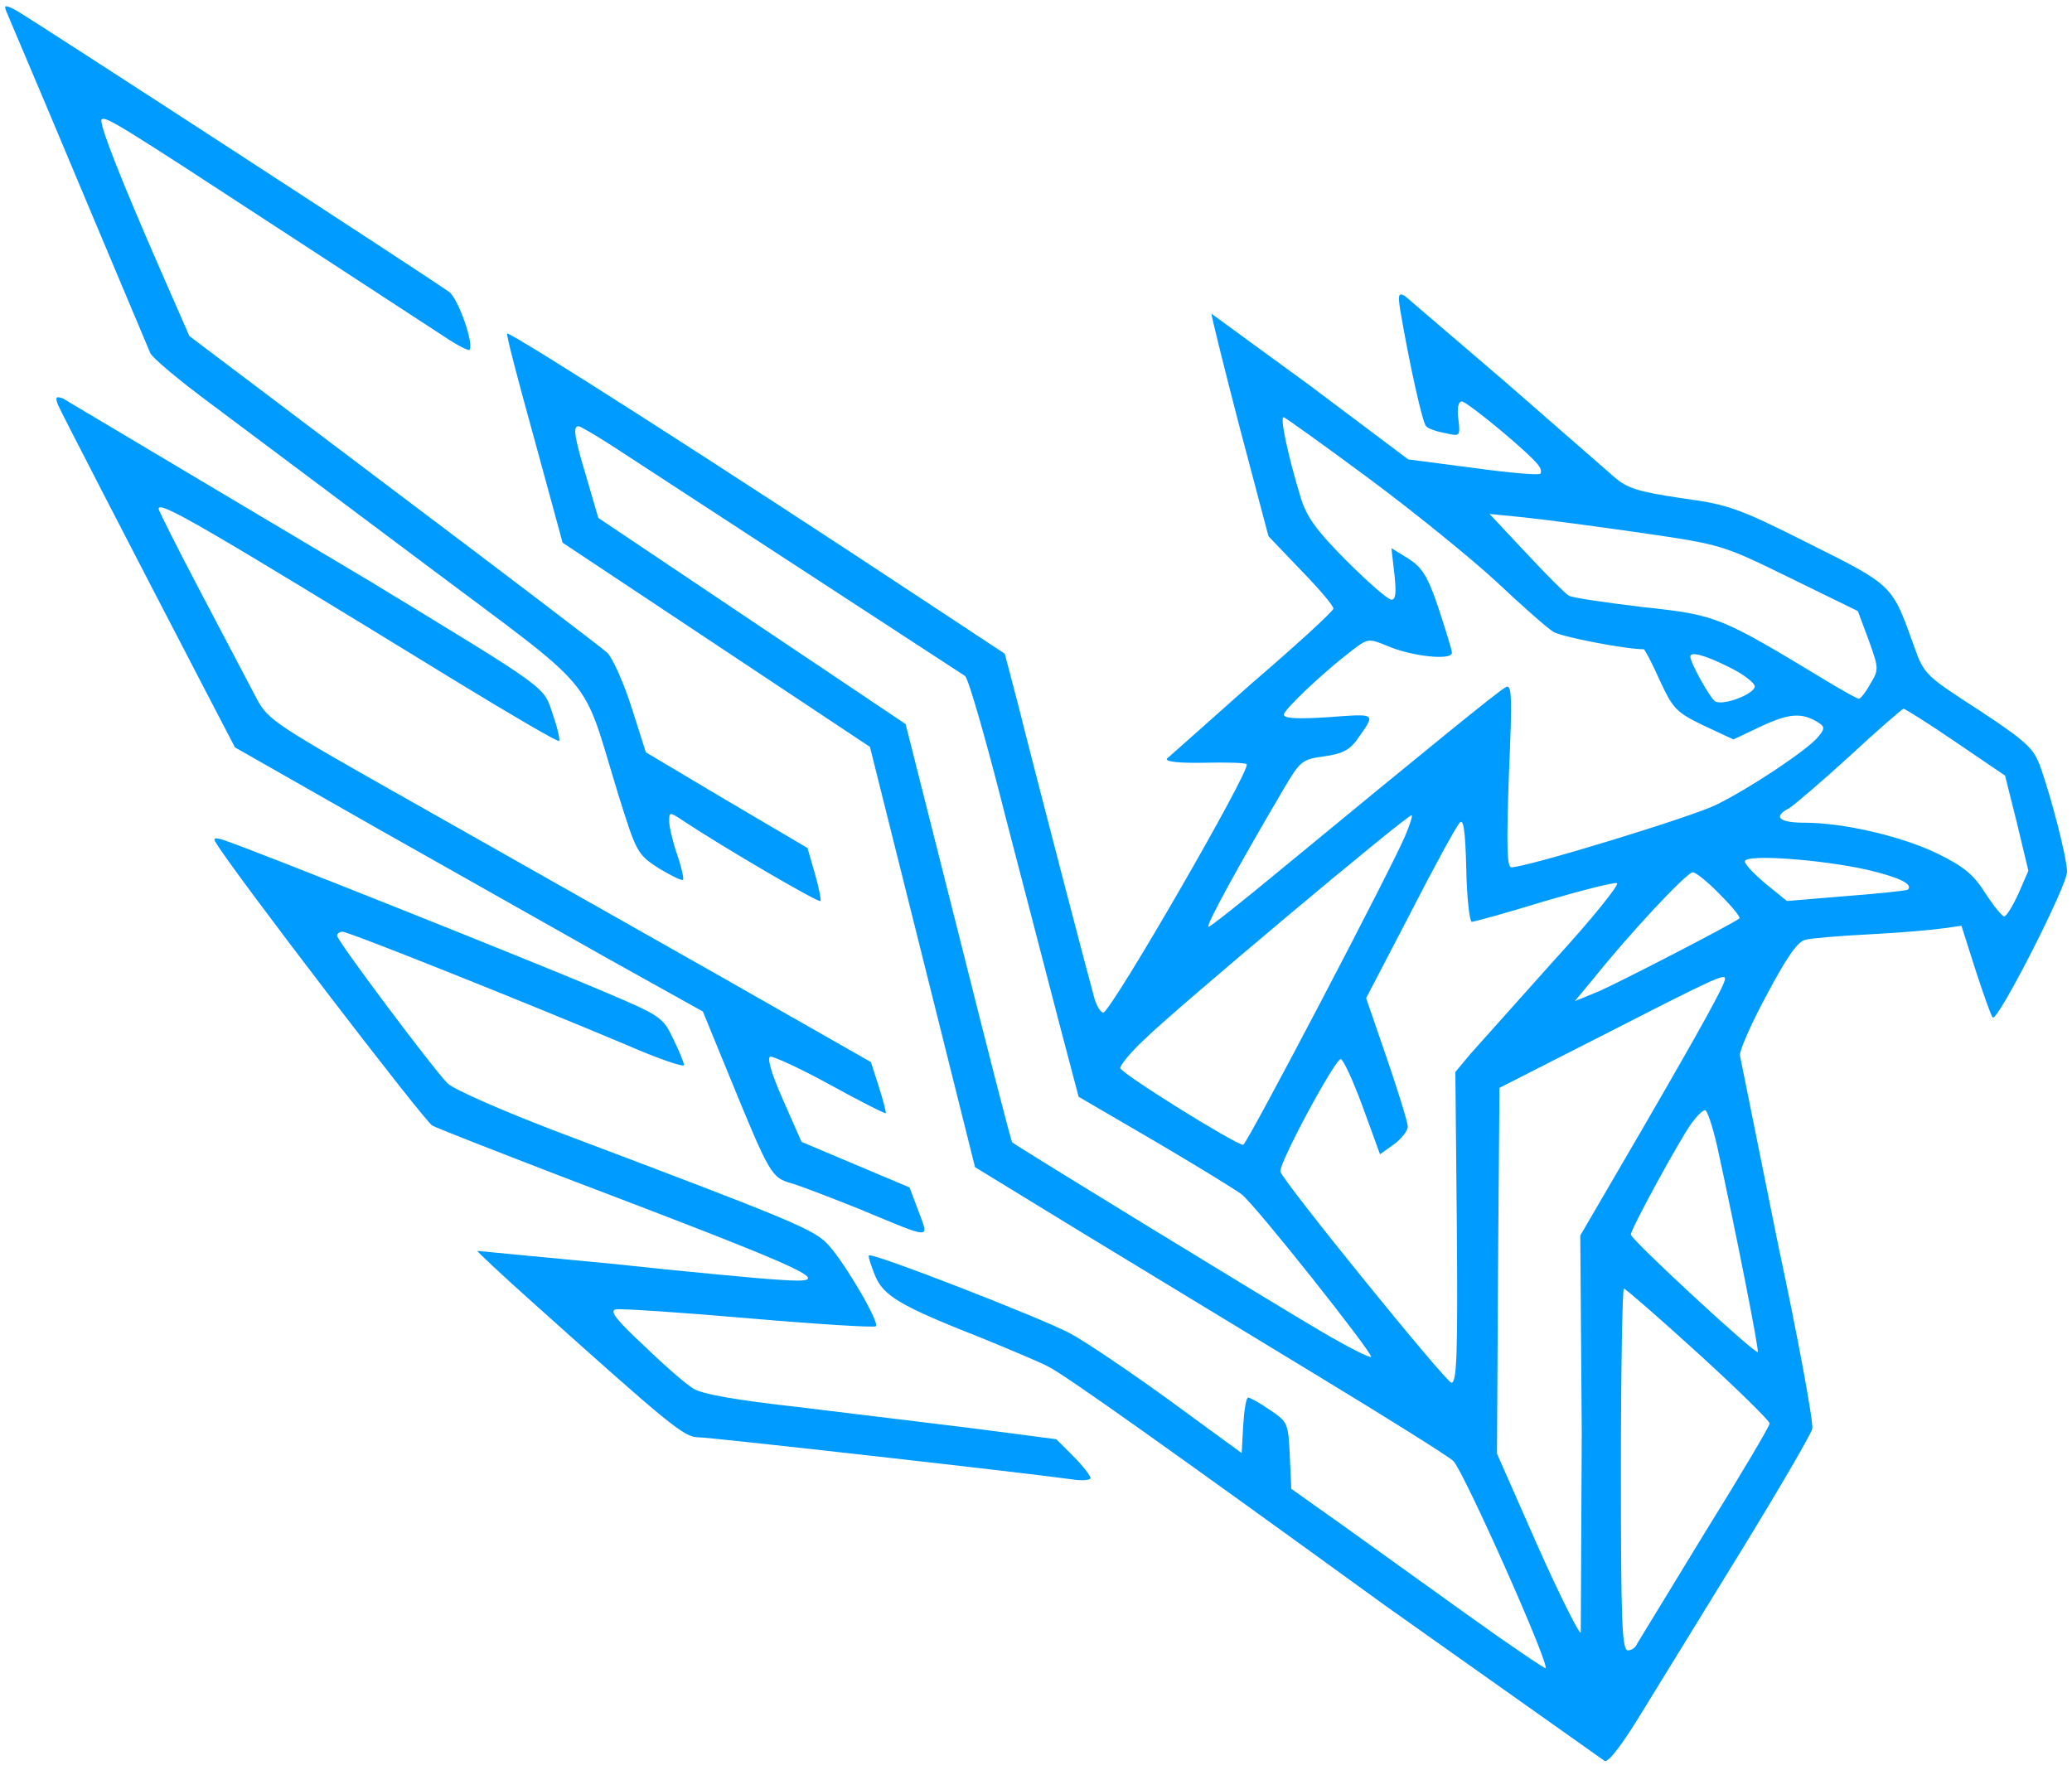
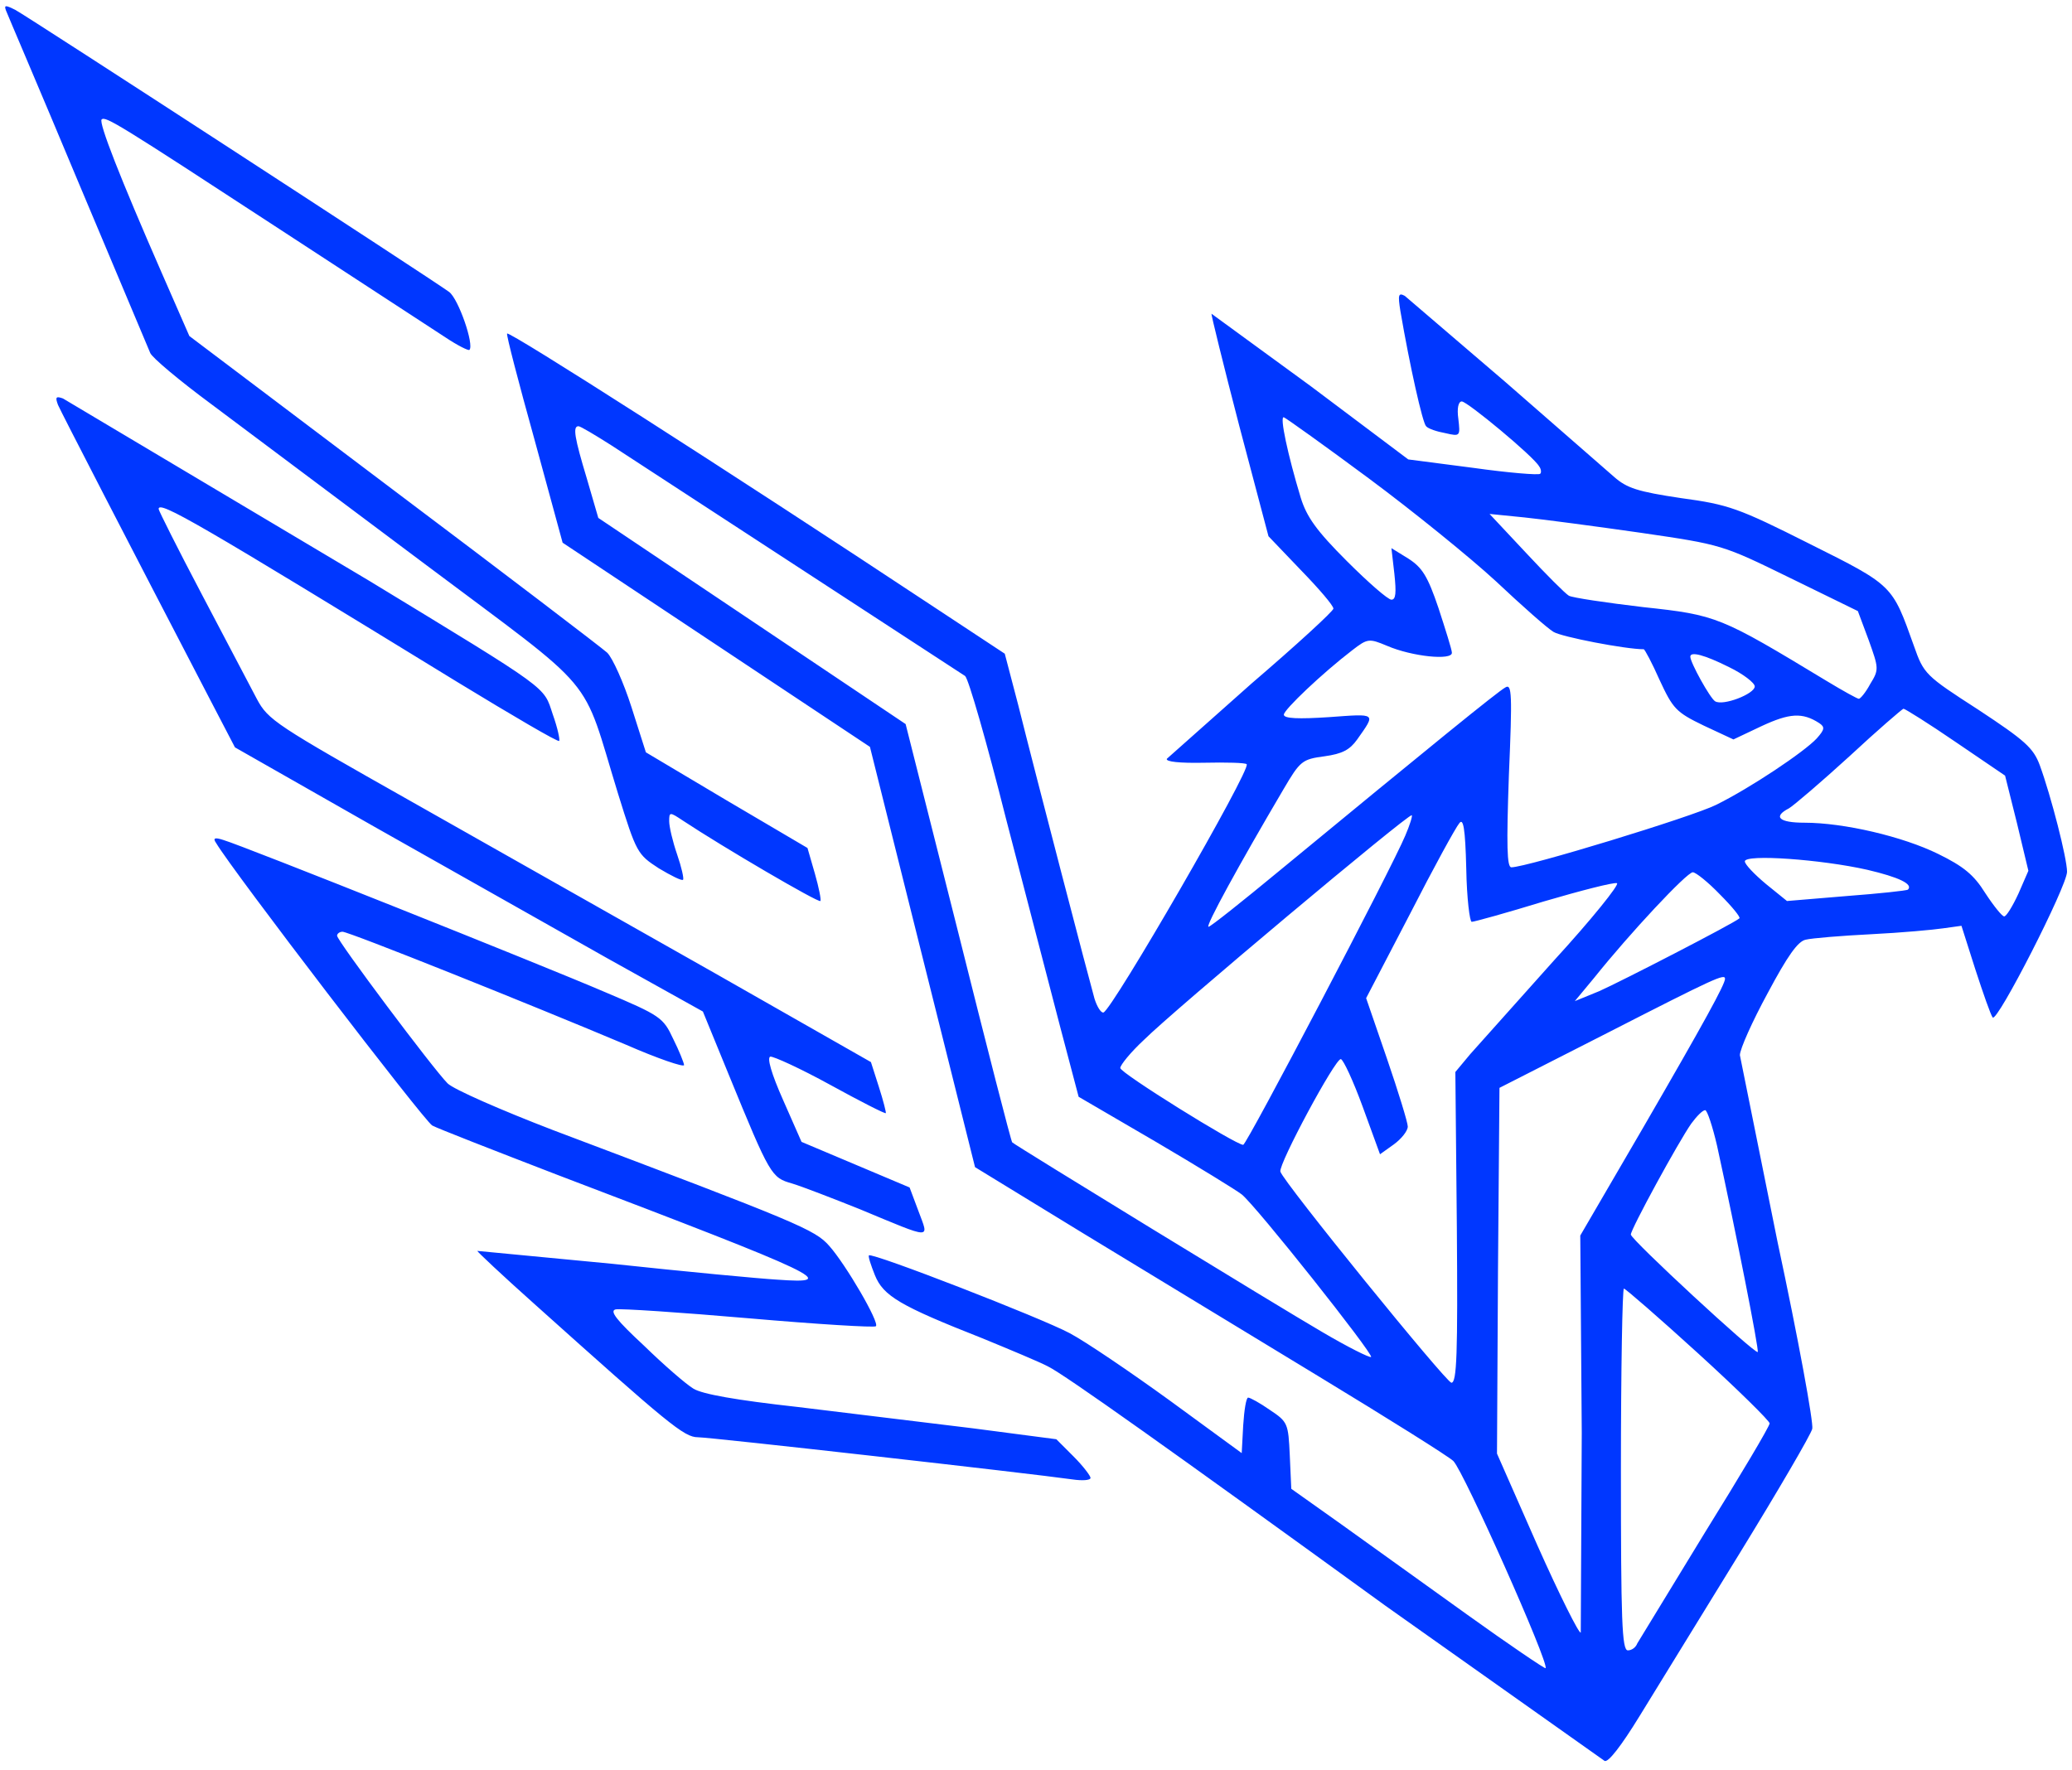
<svg xmlns="http://www.w3.org/2000/svg" width="557.333" height="476" viewBox="0 0 418 357" preserveAspectRatio="xMidYMid meet">
-   <path fill="#009BFF" d="M1.2 2.1c.3.8 6.9 16.2 14.5 34.4l14.6 34.7c.3.9 5.9 5.6 12.4 10.4l43 32.2c35.6 26.7 31.4 21.7 39 46.4 3.7 11.9 3.9 12.2 8.2 15 2.5 1.5 4.7 2.6 4.9 2.3.2-.2-.3-2.5-1.2-5.1s-1.6-5.6-1.6-6.7c0-1.9.1-1.9 2.8-.1 8 5.3 27.3 16.6 27.7 16.2.2-.2-.3-2.7-1.1-5.5l-1.5-5.2-16.3-9.6-16.3-9.7-2.9-9.1c-1.6-5-3.8-9.9-4.9-11-1.1-1-20.5-15.8-43.1-32.8L38.2 67.8 32.6 55c-8.4-19.2-12.7-30.2-12.1-30.9.8-.7 3.4.9 36 22.2l33.4 21.8c2.4 1.6 4.6 2.7 4.8 2.5 1-1-2.2-10.3-4.1-11.7C87.2 56.4 5.7 3.4 3.1 2c-2-1-2.3-1-1.9.1zm281.3 60.6c1.9 11.1 4.5 22.7 5.2 23.3.4.5 2.2 1.1 3.9 1.4 3 .7 3 .6 2.6-2.9-.3-2.1 0-3.5.7-3.5 1.1 0 14.5 11.1 15.6 13.1.4.5.5 1.3.2 1.5-.3.3-6.4-.2-13.5-1.2l-13.1-1.7-19.7-14.8-20-14.6c-.1.1 2.4 10.3 5.6 22.6l5.9 22.3 6.5 6.8c3.7 3.8 6.6 7.2 6.6 7.8 0 .5-7.4 7.3-16.5 15.1l-17.1 15.2c-.3.6 2.6.9 7.5.8 4.5-.1 8.4 0 8.6.3 1 .9-27.2 49.7-28.9 50.1-.5.1-1.3-1.2-1.8-2.8-1-3.5-11.7-44.5-15.4-59.3l-2.7-10.3-14.4-9.5c-41.7-27.6-85.5-55.6-86-55.1-.2.2 2.3 9.8 5.5 21.3l5.7 20.9 31 20.6 31 20.6 10.6 42.4 10.6 42.4 21.9 13.4 47.4 28.8c14 8.5 26.3 16.2 27.2 17.1 2.1 2.1 19.4 40.9 18.6 41.8-.2.1-7.3-4.7-15.8-10.8l-25.5-18.3-10-7.1-.3-6.7c-.3-6.5-.4-6.8-4-9.2-2-1.4-4-2.5-4.4-2.5s-.8 2.5-1 5.6l-.3 5.6-14.5-10.6c-8-5.8-17-11.9-20.2-13.6-5.8-3.1-39.8-16.3-40.5-15.7-.2.2.4 2 1.2 4 1.7 4.2 5.1 6.2 21.6 12.7 5.6 2.3 11.6 4.8 13.3 5.7 3.3 1.6 24.8 16.9 68.1 48.3l44.2 31.3c.7.4 3.3-2.9 7.1-9.1l20.1-32.7c7.8-12.7 14.4-24 14.7-25.2.3-1.1-2.8-18.1-7-37.7l-7.6-37.7c0-1.2 2.5-6.8 5.6-12.5 4-7.5 6.1-10.5 7.7-10.8 1.2-.3 7.2-.8 13.2-1.1 6.1-.3 12.6-.9 14.6-1.2l3.6-.5 2.8 8.8c1.6 4.9 3.1 9.2 3.5 9.7.9 1.1 15-26.5 15-29.4 0-2.7-3.2-15.2-5.5-21.5-1.3-3.5-3-5-12.4-11.2-10.7-6.9-11-7.2-13-12.9-4.4-12.3-4.1-12.1-21.1-20.6-14.3-7.2-16.3-7.9-25.9-9.2-8.7-1.3-10.9-2-13.5-4.3l-22-19.2-20.2-17.3c-1.3-.7-1.4-.2-.9 3zm-6.4 33.8c8.9 6.6 20.5 16 25.7 20.8 5.2 4.9 10.4 9.5 11.6 10.2 1.6 1 14.5 3.5 18.2 3.5.2 0 1.7 2.8 3.2 6.2 2.7 5.8 3.3 6.5 8.9 9.2l6 2.8 5.7-2.7c5.6-2.6 8.2-2.8 11.6-.6 1.2.8 1.1 1.3-.5 3.1-2.5 2.7-13.4 10-20.3 13.4-4.8 2.4-38.2 12.6-41.3 12.6-.9 0-1-4.3-.5-18.6.7-16.4.6-18.5-.7-17.7-1.5.8-14.9 11.7-45.6 37-7.5 6.2-13.9 11.3-14.3 11.3-.7 0 6.2-12.6 15.1-27.7 3.4-5.8 3.8-6.1 8.3-6.7 3.6-.5 5.1-1.3 6.6-3.4 3.8-5.4 4-5.2-5.7-4.5-6.1.4-9.1.3-9.1-.5 0-1 7.8-8.4 13.8-13 3.1-2.4 3.4-2.4 7-.9 5.1 2.2 13.2 3 13.1 1.4 0-.6-1.3-4.7-2.7-9-2.2-6.5-3.3-8.2-6.1-10l-3.4-2.1.6 5.2c.4 3.8.3 5.2-.6 5.2-.7 0-4.7-3.5-9-7.8-6.1-6.1-8.1-8.9-9.3-12.8-2.6-8.6-4.3-16.5-3.4-16.2.5.2 8.2 5.7 17.1 12.3zm-152.7-6.6l71.3 46.5c.7.6 4.4 13.5 8.2 28.6l10.9 41.9 3.8 14.4 15.6 9.1c8.5 5 16.3 9.8 17.3 10.6 2.9 2.3 26.6 32.2 26.1 32.8-.3.2-4.7-2-9.8-5-9.1-5.3-62-37.7-62.6-38.3-.2-.1-5.1-19.2-10.9-42.4l-10.6-42-31-20.8-31-20.8-2.3-7.9c-2.5-8.3-2.9-10.6-1.7-10.6.4 0 3.4 1.8 6.7 3.9zM331 107.5c16.4 2.4 16.4 2.4 30.1 9.1l13.7 6.7 2.2 5.9c2 5.6 2.1 5.9.3 8.8-.9 1.7-2 3-2.3 3s-3.2-1.6-6.5-3.6c-21.5-13-22.1-13.3-37-14.9-7.6-.9-14.3-1.9-15-2.3s-4.6-4.3-8.6-8.6l-7.4-7.9 7 .7c3.9.4 14.4 1.8 23.5 3.1zm17.8 27.1c2.9 1.4 5.2 3.2 5.2 3.9 0 1.5-6.4 4-8 3-1-.6-5-7.8-5-9 0-1.1 2.8-.4 7.8 2.1zm45.7 15.1l10 6.8 2.4 9.6 2.3 9.6-2 4.6c-1.2 2.6-2.5 4.7-2.9 4.6-.4 0-2.1-2.1-3.8-4.7-2.3-3.7-4.4-5.4-9.5-7.9-7.1-3.5-19-6.3-27-6.3-5.1 0-6.4-1.2-3.1-2.9 1-.6 6.5-5.3 12.2-10.5 5.7-5.3 10.6-9.5 10.9-9.6.3 0 5.1 3 10.5 6.7zm-111 18.9c-2.7 6.5-32 62.4-32.7 62.4-1.5 0-24.8-14.5-24.8-15.5 0-.6 2.1-3.2 4.8-5.7 5.7-5.7 53.5-45.8 54-45.3.2.1-.4 2-1.3 4.1zm13.4 17.4c.5 0 7-1.8 14.5-4.1 7.5-2.2 14.1-3.9 14.8-3.7.6.2-5.1 7.3-12.8 15.7l-16.8 18.8-3 3.6.3 31.3c.2 25.7 0 31.4-1.1 31.4-1.1-.1-33.9-40.5-34.5-42.6-.4-1.5 11.1-22.9 12.2-22.7.5.1 2.5 4.4 4.4 9.6l3.5 9.6 2.8-2c1.5-1.1 2.8-2.7 2.8-3.6 0-.8-1.9-7-4.2-13.7l-4.2-12.2 8.8-16.9c4.8-9.4 9.3-17.6 10-18.4.8-1.1 1.2 1 1.4 9.2.1 5.9.7 10.7 1.1 10.7zm79.8-10.5c6.4 1.5 9.3 2.9 8.2 4-.2.2-5.8.8-12.4 1.3l-12 1-4.2-3.4c-2.4-2-4.3-4-4.3-4.6 0-1.5 15.4-.4 24.7 1.7zm-29.7 5c2.4 2.4 4.2 4.6 3.9 4.8-1.1 1-24 12.8-28.3 14.7l-4.9 2 3.9-4.7c7.2-9 18.7-21.3 19.9-21.3.6 0 3.1 2 5.5 4.5zm1 17c0 1.1-4.1 8.6-16.5 30l-12.7 21.8.3 39.8-.2 40.3c-.3.4-4.3-7.6-8.8-17.7l-8.1-18.4.2-36.9.3-36.9 22-11.2c21.5-11 23.5-11.9 23.5-10.8zm-1.6 33.7c3.8 17.4 8.5 41.2 8.2 41.6-.5.5-25.6-22.7-25.6-23.7 0-1.1 9.6-18.7 12.2-22.4 1.1-1.5 2.3-2.7 2.8-2.7.4 0 1.5 3.3 2.4 7.2zm-3.8 41.9c7.9 7.2 14.4 13.6 14.4 14.1 0 .6-5.9 10.5-13.1 22.1l-13.6 22.3c-.3.8-1.1 1.4-1.9 1.4-1.2 0-1.4-6-1.4-36.5 0-20.1.3-36.5.6-36.5s7.1 5.9 15 13.1zM11.7 81.7c.7 1.6 13.6 26.6 30.7 59.5l5 9.6 28.1 16 47.1 26.6 19.2 10.7 5.2 12.7c8.4 20.5 8.6 20.8 12.8 22 2 .6 8.2 3 13.7 5.2 14.9 6.2 13.9 6.1 11.8.4l-1.8-4.8-10.9-4.6-10.9-4.6-3.7-8.4c-2.4-5.4-3.3-8.6-2.6-8.8.6-.1 6.1 2.4 12.1 5.7s11.1 5.9 11.2 5.7c.1-.1-.5-2.5-1.4-5.3l-1.6-5-31.6-18-60.8-34.4c-27.8-15.7-29.2-16.6-31.5-20.9l-11.1-21.1c-4.8-9.1-8.7-16.9-8.7-17.2 0-1.8 8.2 3 60.4 35 11 6.7 20.2 12.1 20.4 11.8.2-.2-.3-2.6-1.3-5.4-1.9-5.7-.2-4.5-37-26.9L12.7 80.4c-1.4-.5-1.6-.3-1 1.3zm31.9 88.4c3.3 5.6 42 56.1 43.6 57 1.1.6 12.4 5 25.1 9.9 54.1 20.6 57.2 22.1 44.5 21.2-3.5-.2-18.4-1.6-33.3-3.2l-27.2-2.6c-.1.1 5 4.9 11.5 10.7 27.1 24.3 30.2 26.9 33 26.9 2.5 0 67.1 7.3 75.5 8.5 2 .3 3.7.2 3.7-.3 0-.4-1.5-2.4-3.4-4.3l-3.5-3.5-16.8-2.2-35.3-4.3c-12.6-1.4-19.3-2.6-21.1-3.7-1.5-.9-6-4.8-10-8.7-5.5-5.1-7-7-5.7-7.3 1-.2 13 .6 26.9 1.8 13.8 1.2 25.3 1.9 25.6 1.6.8-.7-6.1-12.5-9.4-16.2-2.9-3.3-6-4.6-55.8-23.4-10.4-4-20-8.2-21.2-9.4-2.9-2.9-22.3-28.8-22.3-29.8 0-.4.5-.8 1.1-.8 1.3 0 38 14.7 57.2 22.8 6.4 2.8 11.7 4.6 11.7 4.1 0-.4-1-2.9-2.2-5.3-2-4.3-2.6-4.7-13.7-9.4-12.8-5.5-73.2-29.6-77-30.7-1.8-.6-2.2-.4-1.5.6z" />
+   <path fill="#0037FF" d="M1.2 2.1c.3.8 6.9 16.2 14.5 34.4l14.6 34.7c.3.9 5.9 5.6 12.4 10.4l43 32.2c35.6 26.7 31.4 21.7 39 46.4 3.7 11.9 3.9 12.2 8.2 15 2.5 1.5 4.7 2.6 4.9 2.3.2-.2-.3-2.5-1.2-5.1s-1.6-5.6-1.6-6.7c0-1.9.1-1.9 2.8-.1 8 5.3 27.3 16.6 27.7 16.2.2-.2-.3-2.7-1.1-5.5l-1.5-5.2-16.3-9.6-16.3-9.7-2.9-9.1c-1.6-5-3.8-9.9-4.9-11-1.1-1-20.5-15.8-43.1-32.8L38.2 67.8 32.6 55c-8.4-19.2-12.7-30.2-12.1-30.9.8-.7 3.4.9 36 22.2l33.4 21.8c2.4 1.6 4.6 2.7 4.8 2.5 1-1-2.2-10.3-4.1-11.7C87.2 56.4 5.7 3.4 3.1 2c-2-1-2.3-1-1.9.1zm281.3 60.6c1.9 11.1 4.5 22.7 5.2 23.3.4.5 2.2 1.1 3.9 1.4 3 .7 3 .6 2.6-2.9-.3-2.1 0-3.5.7-3.5 1.1 0 14.5 11.1 15.6 13.1.4.5.5 1.3.2 1.5-.3.3-6.4-.2-13.5-1.2l-13.1-1.7-19.7-14.8-20-14.6c-.1.1 2.4 10.3 5.6 22.6l5.9 22.3 6.5 6.8c3.7 3.8 6.6 7.2 6.6 7.8 0 .5-7.4 7.3-16.5 15.1l-17.1 15.2c-.3.6 2.6.9 7.5.8 4.5-.1 8.4 0 8.6.3 1 .9-27.2 49.7-28.9 50.1-.5.1-1.3-1.2-1.8-2.8-1-3.5-11.7-44.5-15.4-59.3l-2.7-10.3-14.4-9.5c-41.7-27.6-85.5-55.6-86-55.1-.2.2 2.3 9.8 5.5 21.3l5.7 20.9 31 20.6 31 20.6 10.6 42.4 10.6 42.4 21.9 13.4 47.4 28.8c14 8.5 26.3 16.2 27.2 17.1 2.1 2.1 19.4 40.9 18.6 41.8-.2.1-7.3-4.7-15.8-10.8l-25.5-18.3-10-7.1-.3-6.7c-.3-6.5-.4-6.8-4-9.2-2-1.4-4-2.5-4.4-2.5s-.8 2.5-1 5.6l-.3 5.6-14.5-10.6c-8-5.8-17-11.9-20.2-13.6-5.8-3.1-39.8-16.3-40.5-15.7-.2.2.4 2 1.2 4 1.7 4.2 5.1 6.2 21.6 12.7 5.6 2.3 11.6 4.8 13.3 5.7 3.3 1.6 24.8 16.9 68.1 48.3l44.2 31.3c.7.4 3.3-2.9 7.1-9.1l20.1-32.7c7.8-12.7 14.4-24 14.7-25.2.3-1.1-2.8-18.1-7-37.7l-7.6-37.7c0-1.2 2.5-6.8 5.6-12.5 4-7.5 6.1-10.5 7.7-10.8 1.2-.3 7.2-.8 13.2-1.1 6.1-.3 12.6-.9 14.6-1.2l3.6-.5 2.8 8.8c1.6 4.9 3.1 9.2 3.5 9.7.9 1.1 15-26.5 15-29.4 0-2.7-3.2-15.2-5.5-21.5-1.3-3.5-3-5-12.4-11.2-10.7-6.9-11-7.2-13-12.9-4.4-12.3-4.1-12.1-21.1-20.6-14.3-7.2-16.3-7.9-25.9-9.2-8.7-1.3-10.9-2-13.5-4.3l-22-19.2-20.2-17.3c-1.3-.7-1.4-.2-.9 3zm-6.4 33.8c8.9 6.6 20.5 16 25.7 20.8 5.2 4.9 10.4 9.5 11.6 10.2 1.6 1 14.5 3.5 18.2 3.5.2 0 1.7 2.8 3.2 6.2 2.7 5.8 3.3 6.5 8.9 9.2l6 2.8 5.7-2.7c5.6-2.6 8.2-2.8 11.6-.6 1.2.8 1.1 1.3-.5 3.1-2.5 2.7-13.4 10-20.3 13.4-4.8 2.4-38.2 12.6-41.3 12.6-.9 0-1-4.3-.5-18.6.7-16.4.6-18.5-.7-17.7-1.5.8-14.9 11.7-45.6 37-7.5 6.2-13.9 11.3-14.3 11.3-.7 0 6.2-12.6 15.1-27.7 3.4-5.8 3.8-6.1 8.3-6.7 3.6-.5 5.1-1.3 6.6-3.4 3.8-5.4 4-5.2-5.7-4.5-6.1.4-9.1.3-9.1-.5 0-1 7.8-8.4 13.8-13 3.1-2.4 3.4-2.4 7-.9 5.1 2.2 13.2 3 13.1 1.4 0-.6-1.3-4.7-2.7-9-2.2-6.5-3.3-8.2-6.1-10l-3.4-2.1.6 5.2c.4 3.8.3 5.2-.6 5.2-.7 0-4.7-3.5-9-7.8-6.1-6.1-8.1-8.9-9.3-12.8-2.6-8.6-4.3-16.5-3.4-16.2.5.2 8.2 5.7 17.1 12.3zm-152.7-6.6l71.3 46.5c.7.6 4.4 13.5 8.2 28.6l10.9 41.9 3.8 14.4 15.6 9.1c8.5 5 16.3 9.8 17.3 10.6 2.9 2.3 26.6 32.2 26.1 32.8-.3.2-4.7-2-9.8-5-9.1-5.3-62-37.7-62.6-38.3-.2-.1-5.1-19.2-10.9-42.4l-10.6-42-31-20.8-31-20.8-2.3-7.9c-2.5-8.3-2.9-10.6-1.7-10.6.4 0 3.4 1.8 6.7 3.9zM331 107.5c16.4 2.4 16.4 2.4 30.1 9.1l13.7 6.7 2.2 5.9c2 5.6 2.1 5.9.3 8.8-.9 1.7-2 3-2.3 3s-3.2-1.6-6.5-3.6c-21.5-13-22.1-13.3-37-14.9-7.6-.9-14.3-1.9-15-2.3s-4.6-4.3-8.6-8.6l-7.4-7.9 7 .7c3.9.4 14.4 1.8 23.5 3.1zm17.8 27.1c2.9 1.4 5.2 3.2 5.2 3.9 0 1.5-6.4 4-8 3-1-.6-5-7.8-5-9 0-1.1 2.8-.4 7.8 2.1zm45.7 15.1l10 6.8 2.4 9.6 2.3 9.6-2 4.6c-1.2 2.6-2.5 4.7-2.9 4.6-.4 0-2.1-2.1-3.8-4.7-2.3-3.7-4.4-5.4-9.5-7.9-7.1-3.5-19-6.3-27-6.3-5.1 0-6.4-1.2-3.1-2.9 1-.6 6.5-5.3 12.2-10.5 5.7-5.3 10.6-9.5 10.9-9.6.3 0 5.1 3 10.5 6.7zm-111 18.9c-2.7 6.5-32 62.4-32.7 62.4-1.5 0-24.8-14.5-24.8-15.5 0-.6 2.1-3.2 4.8-5.7 5.7-5.7 53.5-45.8 54-45.3.2.1-.4 2-1.3 4.1zm13.4 17.4c.5 0 7-1.8 14.5-4.1 7.5-2.2 14.1-3.9 14.8-3.7.6.2-5.1 7.3-12.8 15.7l-16.8 18.8-3 3.6.3 31.3c.2 25.7 0 31.4-1.1 31.4-1.1-.1-33.9-40.5-34.5-42.6-.4-1.5 11.1-22.9 12.2-22.7.5.1 2.5 4.4 4.4 9.6l3.5 9.6 2.8-2c1.5-1.1 2.8-2.7 2.8-3.6 0-.8-1.9-7-4.2-13.7l-4.2-12.2 8.8-16.9c4.8-9.4 9.3-17.6 10-18.4.8-1.1 1.2 1 1.4 9.2.1 5.9.7 10.7 1.1 10.7zm79.8-10.5c6.4 1.5 9.3 2.9 8.2 4-.2.2-5.8.8-12.4 1.3l-12 1-4.2-3.4c-2.4-2-4.3-4-4.3-4.6 0-1.5 15.4-.4 24.7 1.7zm-29.7 5c2.4 2.4 4.2 4.6 3.9 4.8-1.1 1-24 12.8-28.3 14.7l-4.9 2 3.9-4.7c7.2-9 18.7-21.3 19.9-21.3.6 0 3.1 2 5.5 4.5zm1 17c0 1.1-4.1 8.6-16.5 30l-12.7 21.8.3 39.8-.2 40.3c-.3.4-4.3-7.6-8.8-17.7l-8.1-18.4.2-36.9.3-36.9 22-11.2c21.5-11 23.5-11.9 23.5-10.8zm-1.6 33.7c3.8 17.4 8.5 41.2 8.2 41.6-.5.5-25.6-22.7-25.6-23.7 0-1.1 9.6-18.7 12.2-22.4 1.1-1.5 2.3-2.7 2.8-2.7.4 0 1.5 3.3 2.4 7.2zm-3.8 41.9c7.9 7.2 14.4 13.6 14.4 14.1 0 .6-5.9 10.5-13.1 22.1l-13.6 22.3c-.3.8-1.1 1.4-1.9 1.4-1.2 0-1.4-6-1.4-36.5 0-20.1.3-36.5.6-36.5s7.1 5.9 15 13.1zM11.7 81.7c.7 1.6 13.6 26.6 30.7 59.5l5 9.6 28.1 16 47.1 26.6 19.2 10.7 5.2 12.7c8.4 20.5 8.6 20.8 12.8 22 2 .6 8.2 3 13.7 5.2 14.9 6.2 13.9 6.1 11.8.4l-1.8-4.8-10.9-4.6-10.9-4.6-3.7-8.4c-2.4-5.4-3.3-8.6-2.6-8.8.6-.1 6.1 2.4 12.1 5.7s11.1 5.9 11.2 5.7c.1-.1-.5-2.5-1.4-5.3l-1.6-5-31.6-18-60.8-34.4c-27.8-15.7-29.2-16.6-31.5-20.9l-11.1-21.1c-4.8-9.1-8.7-16.9-8.7-17.2 0-1.8 8.2 3 60.4 35 11 6.7 20.2 12.1 20.4 11.8.2-.2-.3-2.6-1.3-5.4-1.9-5.7-.2-4.5-37-26.9L12.7 80.4c-1.4-.5-1.6-.3-1 1.3zm31.9 88.4c3.3 5.6 42 56.1 43.6 57 1.1.6 12.4 5 25.1 9.9 54.1 20.6 57.2 22.1 44.5 21.2-3.5-.2-18.4-1.6-33.3-3.2l-27.2-2.6c-.1.1 5 4.9 11.5 10.7 27.1 24.3 30.2 26.9 33 26.9 2.5 0 67.1 7.3 75.5 8.5 2 .3 3.7.2 3.7-.3 0-.4-1.5-2.4-3.4-4.3l-3.5-3.5-16.8-2.2-35.3-4.3c-12.6-1.4-19.3-2.6-21.1-3.7-1.5-.9-6-4.8-10-8.7-5.5-5.1-7-7-5.7-7.3 1-.2 13 .6 26.9 1.8 13.8 1.2 25.3 1.9 25.6 1.6.8-.7-6.1-12.5-9.4-16.2-2.9-3.3-6-4.6-55.8-23.4-10.4-4-20-8.2-21.2-9.4-2.9-2.9-22.3-28.8-22.3-29.8 0-.4.5-.8 1.1-.8 1.3 0 38 14.7 57.2 22.8 6.4 2.8 11.7 4.6 11.7 4.1 0-.4-1-2.9-2.2-5.3-2-4.3-2.6-4.7-13.7-9.4-12.8-5.5-73.2-29.6-77-30.7-1.8-.6-2.2-.4-1.5.6z" />
</svg>
